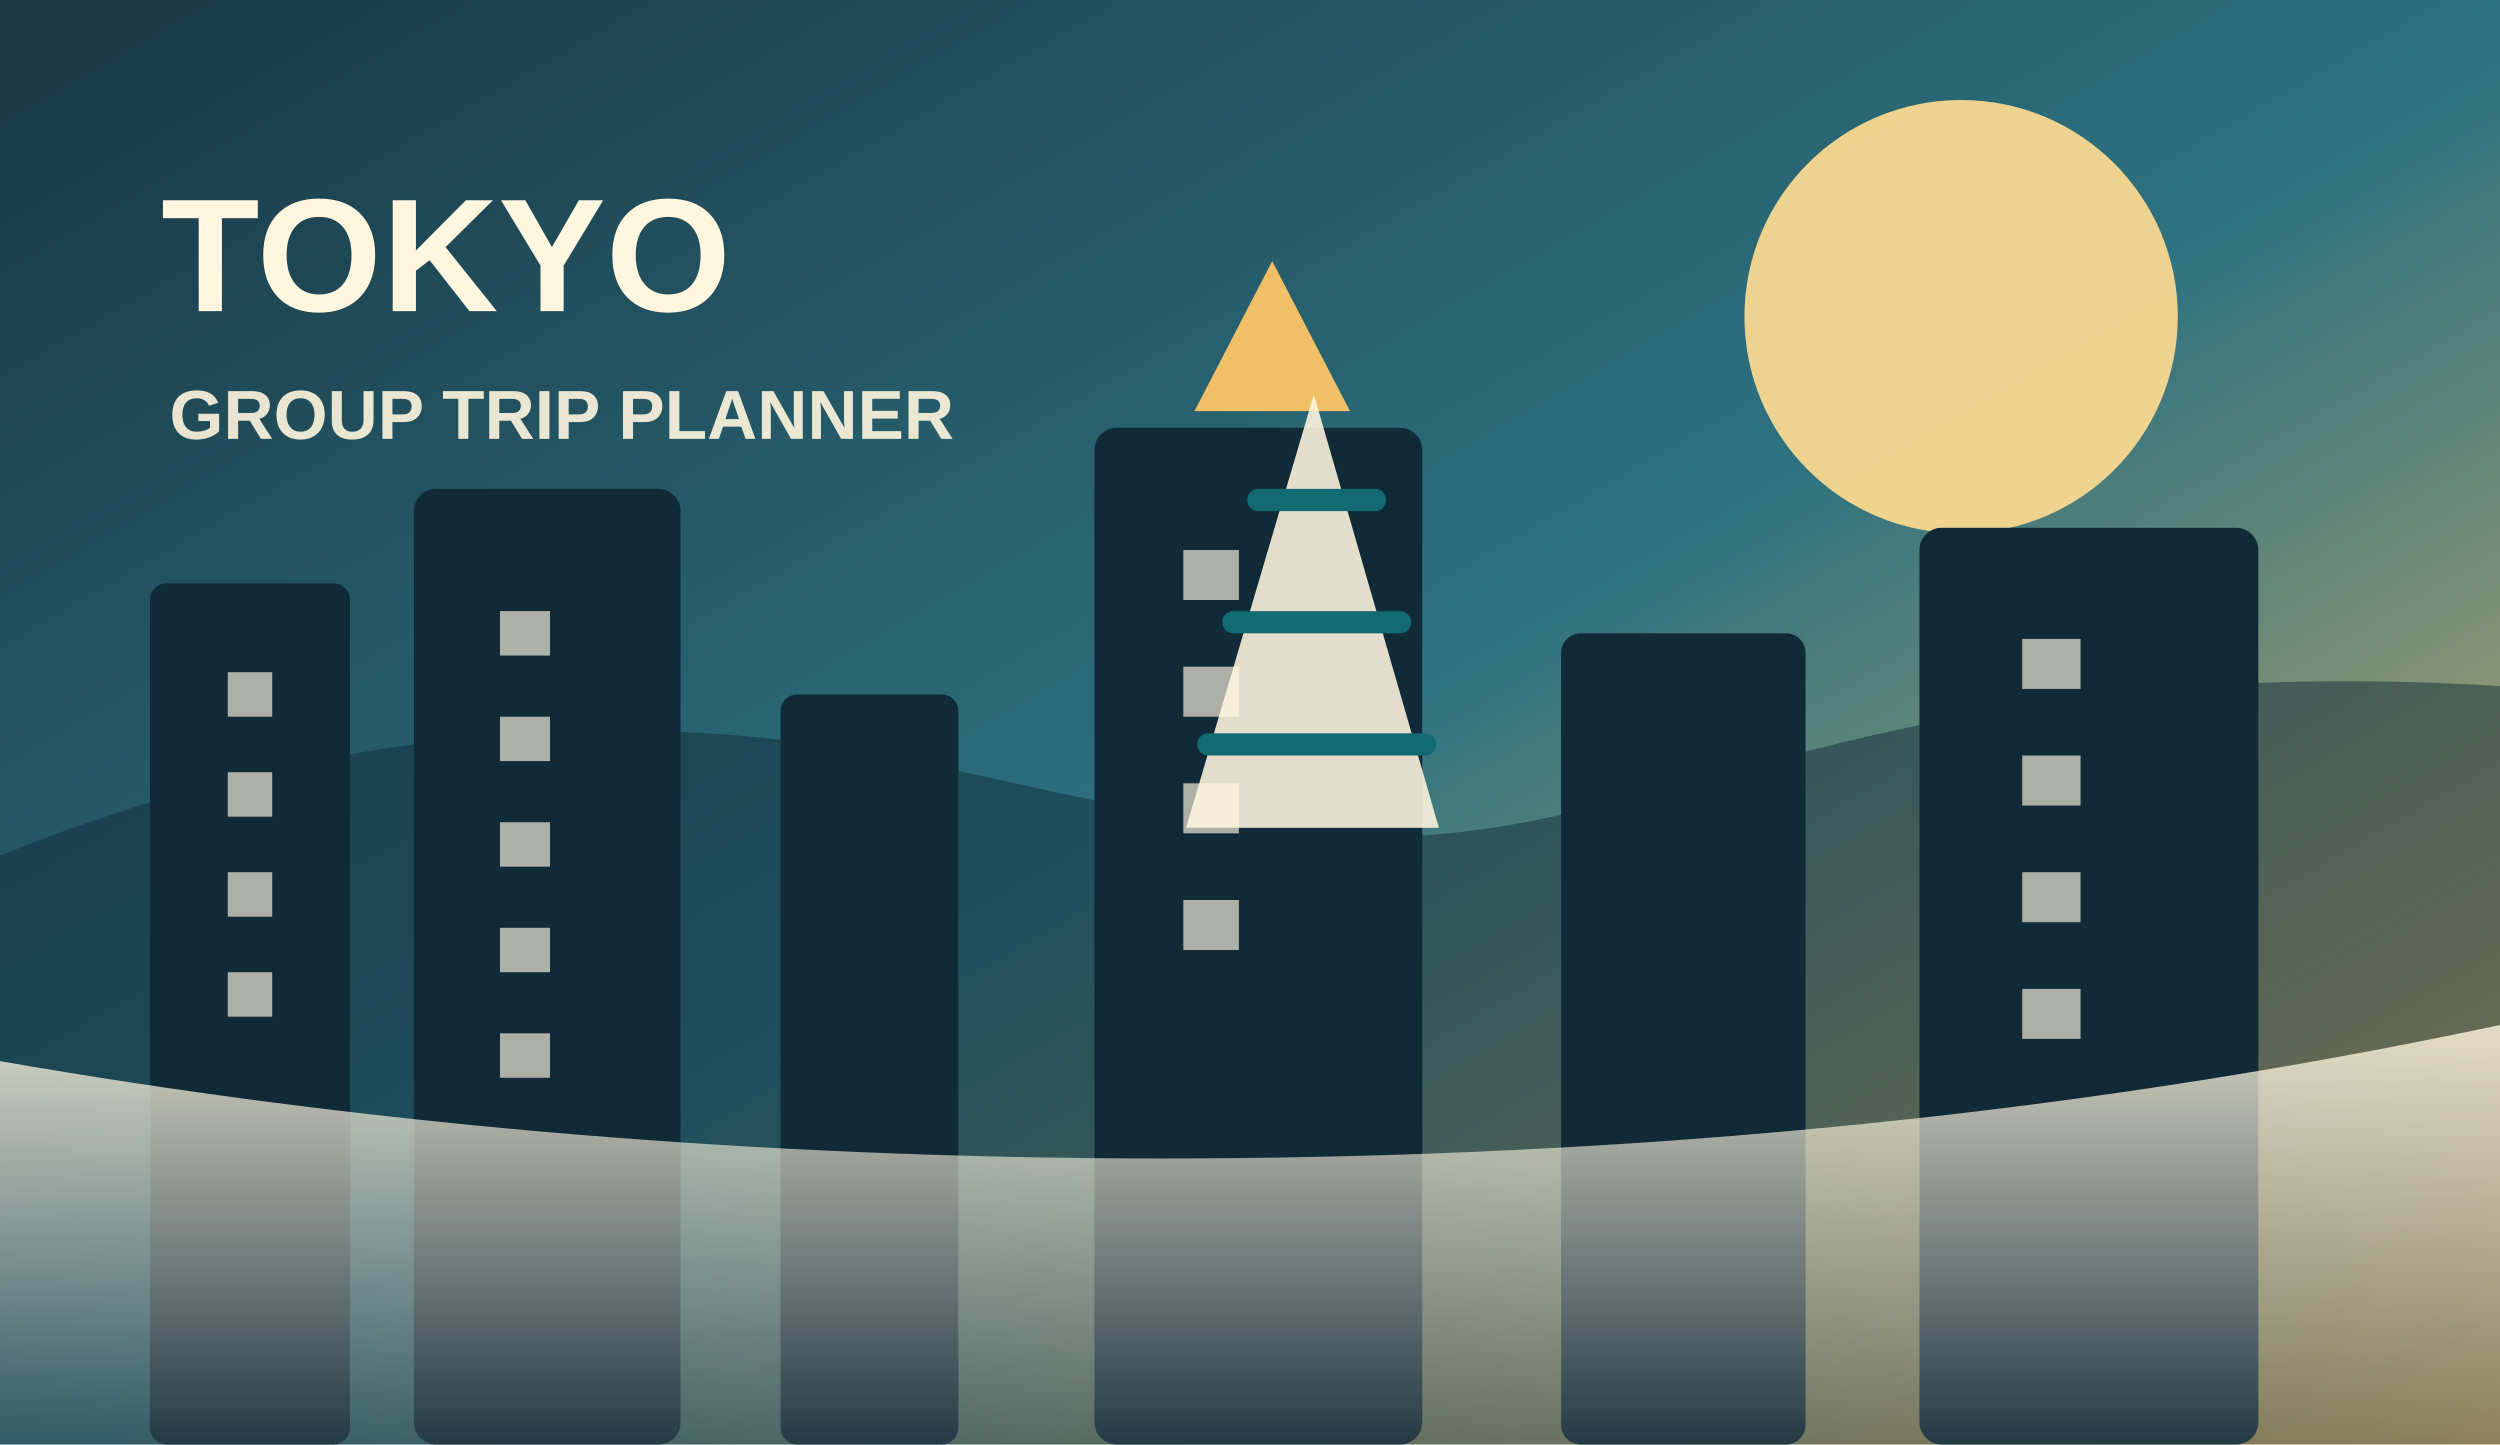
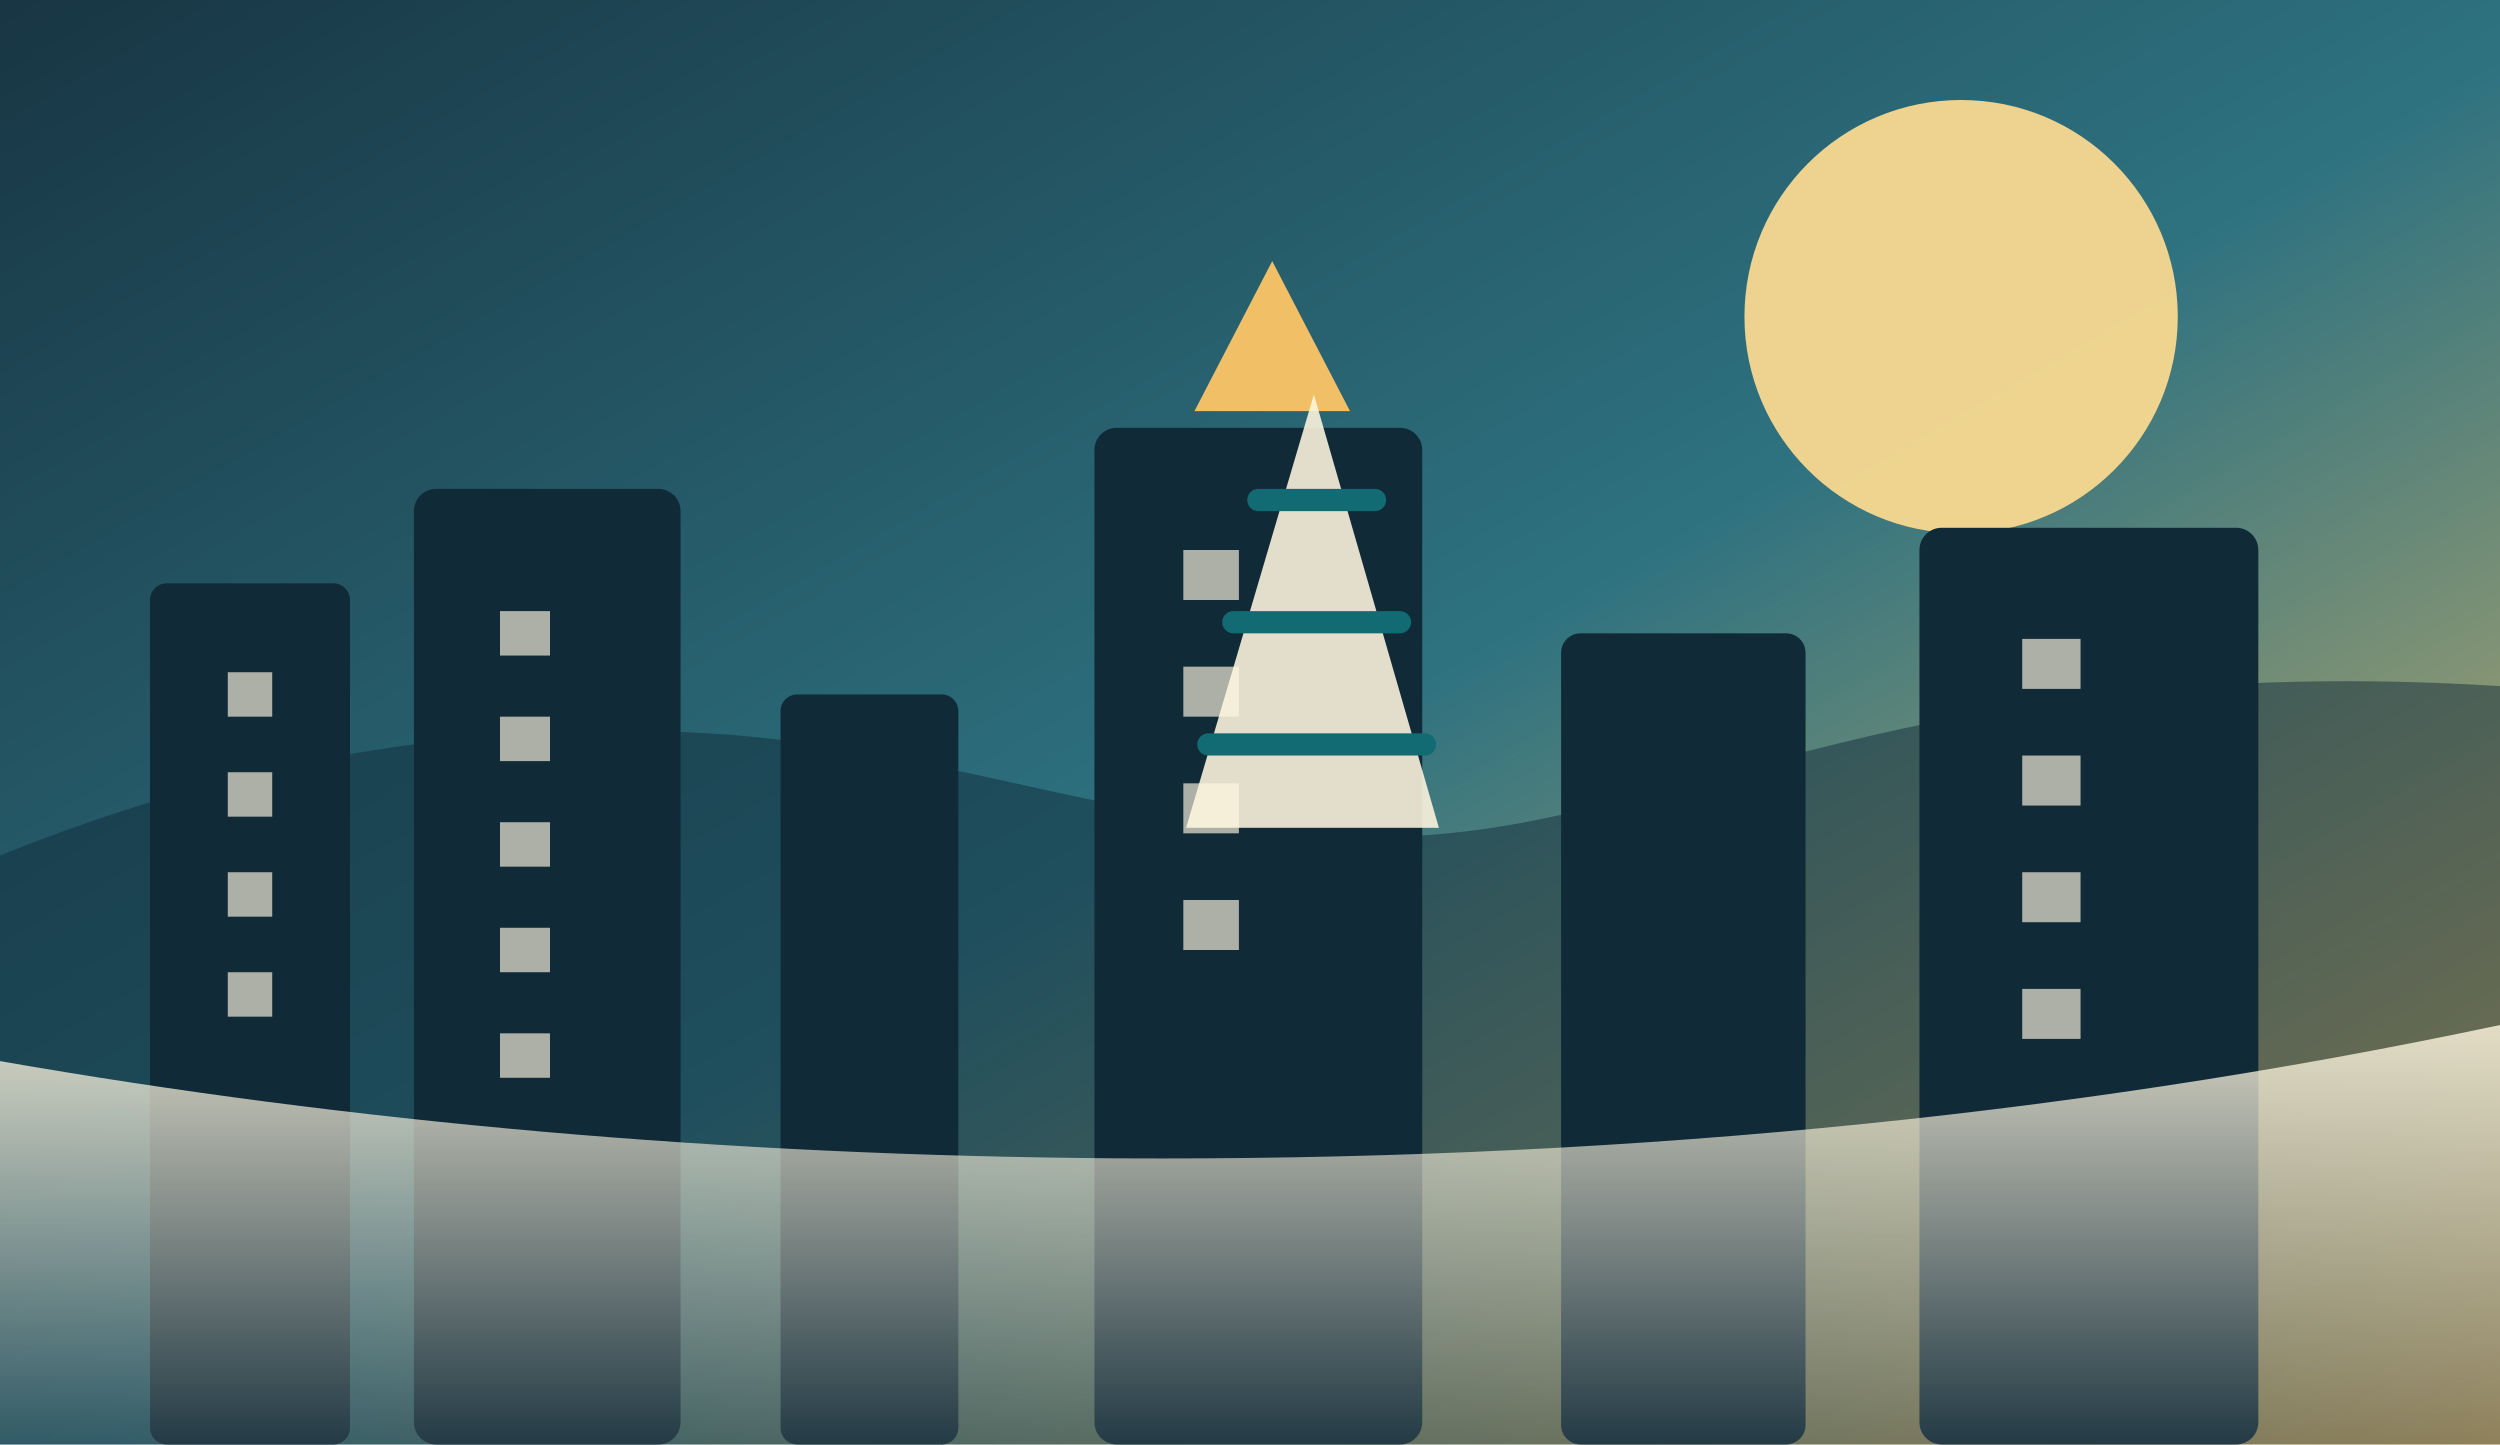
<svg xmlns="http://www.w3.org/2000/svg" viewBox="0 0 900 520" role="img" aria-label="Tokyo night travel illustration">
  <defs>
    <linearGradient id="sky" x1="0" x2="1" y1="0" y2="1">
      <stop offset="0" stop-color="#183543" />
      <stop offset="0.52" stop-color="#2e7280" />
      <stop offset="1" stop-color="#f1bf65" />
    </linearGradient>
    <linearGradient id="glow" x1="0" x2="0" y1="0" y2="1">
      <stop offset="0" stop-color="#fff6df" stop-opacity=".82" />
      <stop offset="1" stop-color="#fff6df" stop-opacity=".08" />
    </linearGradient>
  </defs>
  <rect width="900" height="520" fill="url(#sky)" />
  <circle cx="706" cy="114" r="78" fill="#f7d890" opacity=".95" />
  <path d="M0 308c84-34 169-49 255-44 87 5 171 41 252 37 98-4 184-67 393-54v273H0z" fill="#0f2836" opacity=".48" />
  <g fill="#102a38">
    <rect x="54" y="210" width="72" height="310" rx="6" />
    <rect x="149" y="176" width="96" height="344" rx="8" />
    <rect x="281" y="250" width="64" height="270" rx="6" />
    <rect x="394" y="154" width="118" height="366" rx="8" />
    <rect x="562" y="228" width="88" height="292" rx="7" />
    <rect x="691" y="190" width="122" height="330" rx="8" />
  </g>
  <g fill="#fff6df" opacity=".66">
    <path d="M82 242h16v16H82zM82 278h16v16H82zM82 314h16v16H82zM82 350h16v16H82z" />
    <path d="M180 220h18v16h-18zM180 258h18v16h-18zM180 296h18v16h-18zM180 334h18v16h-18zM180 372h18v16h-18z" />
    <path d="M426 198h20v18h-20zM426 240h20v18h-20zM426 282h20v18h-20zM426 324h20v18h-20z" />
    <path d="M728 230h21v18h-21zM728 272h21v18h-21zM728 314h21v18h-21zM728 356h21v18h-21z" />
  </g>
  <path d="M458 94l28 54h-56z" fill="#f1bf65" />
  <path d="M473 142l45 156h-91z" fill="#fff6df" opacity=".88" />
  <path d="M453 180h42M444 224h60M435 268h78" stroke="#126a73" stroke-width="8" stroke-linecap="round" />
  <path d="M0 382c126 22 260 34 402 35 172 1 338-14 498-48v151H0z" fill="url(#glow)" />
-   <text x="58" y="112" font-family="Arial, sans-serif" font-weight="900" font-size="58" fill="#fff6df">TOKYO</text>
-   <text x="61" y="158" font-family="Arial, sans-serif" font-weight="700" font-size="25" fill="#fff6df" opacity=".9">GROUP TRIP PLANNER</text>
</svg>
